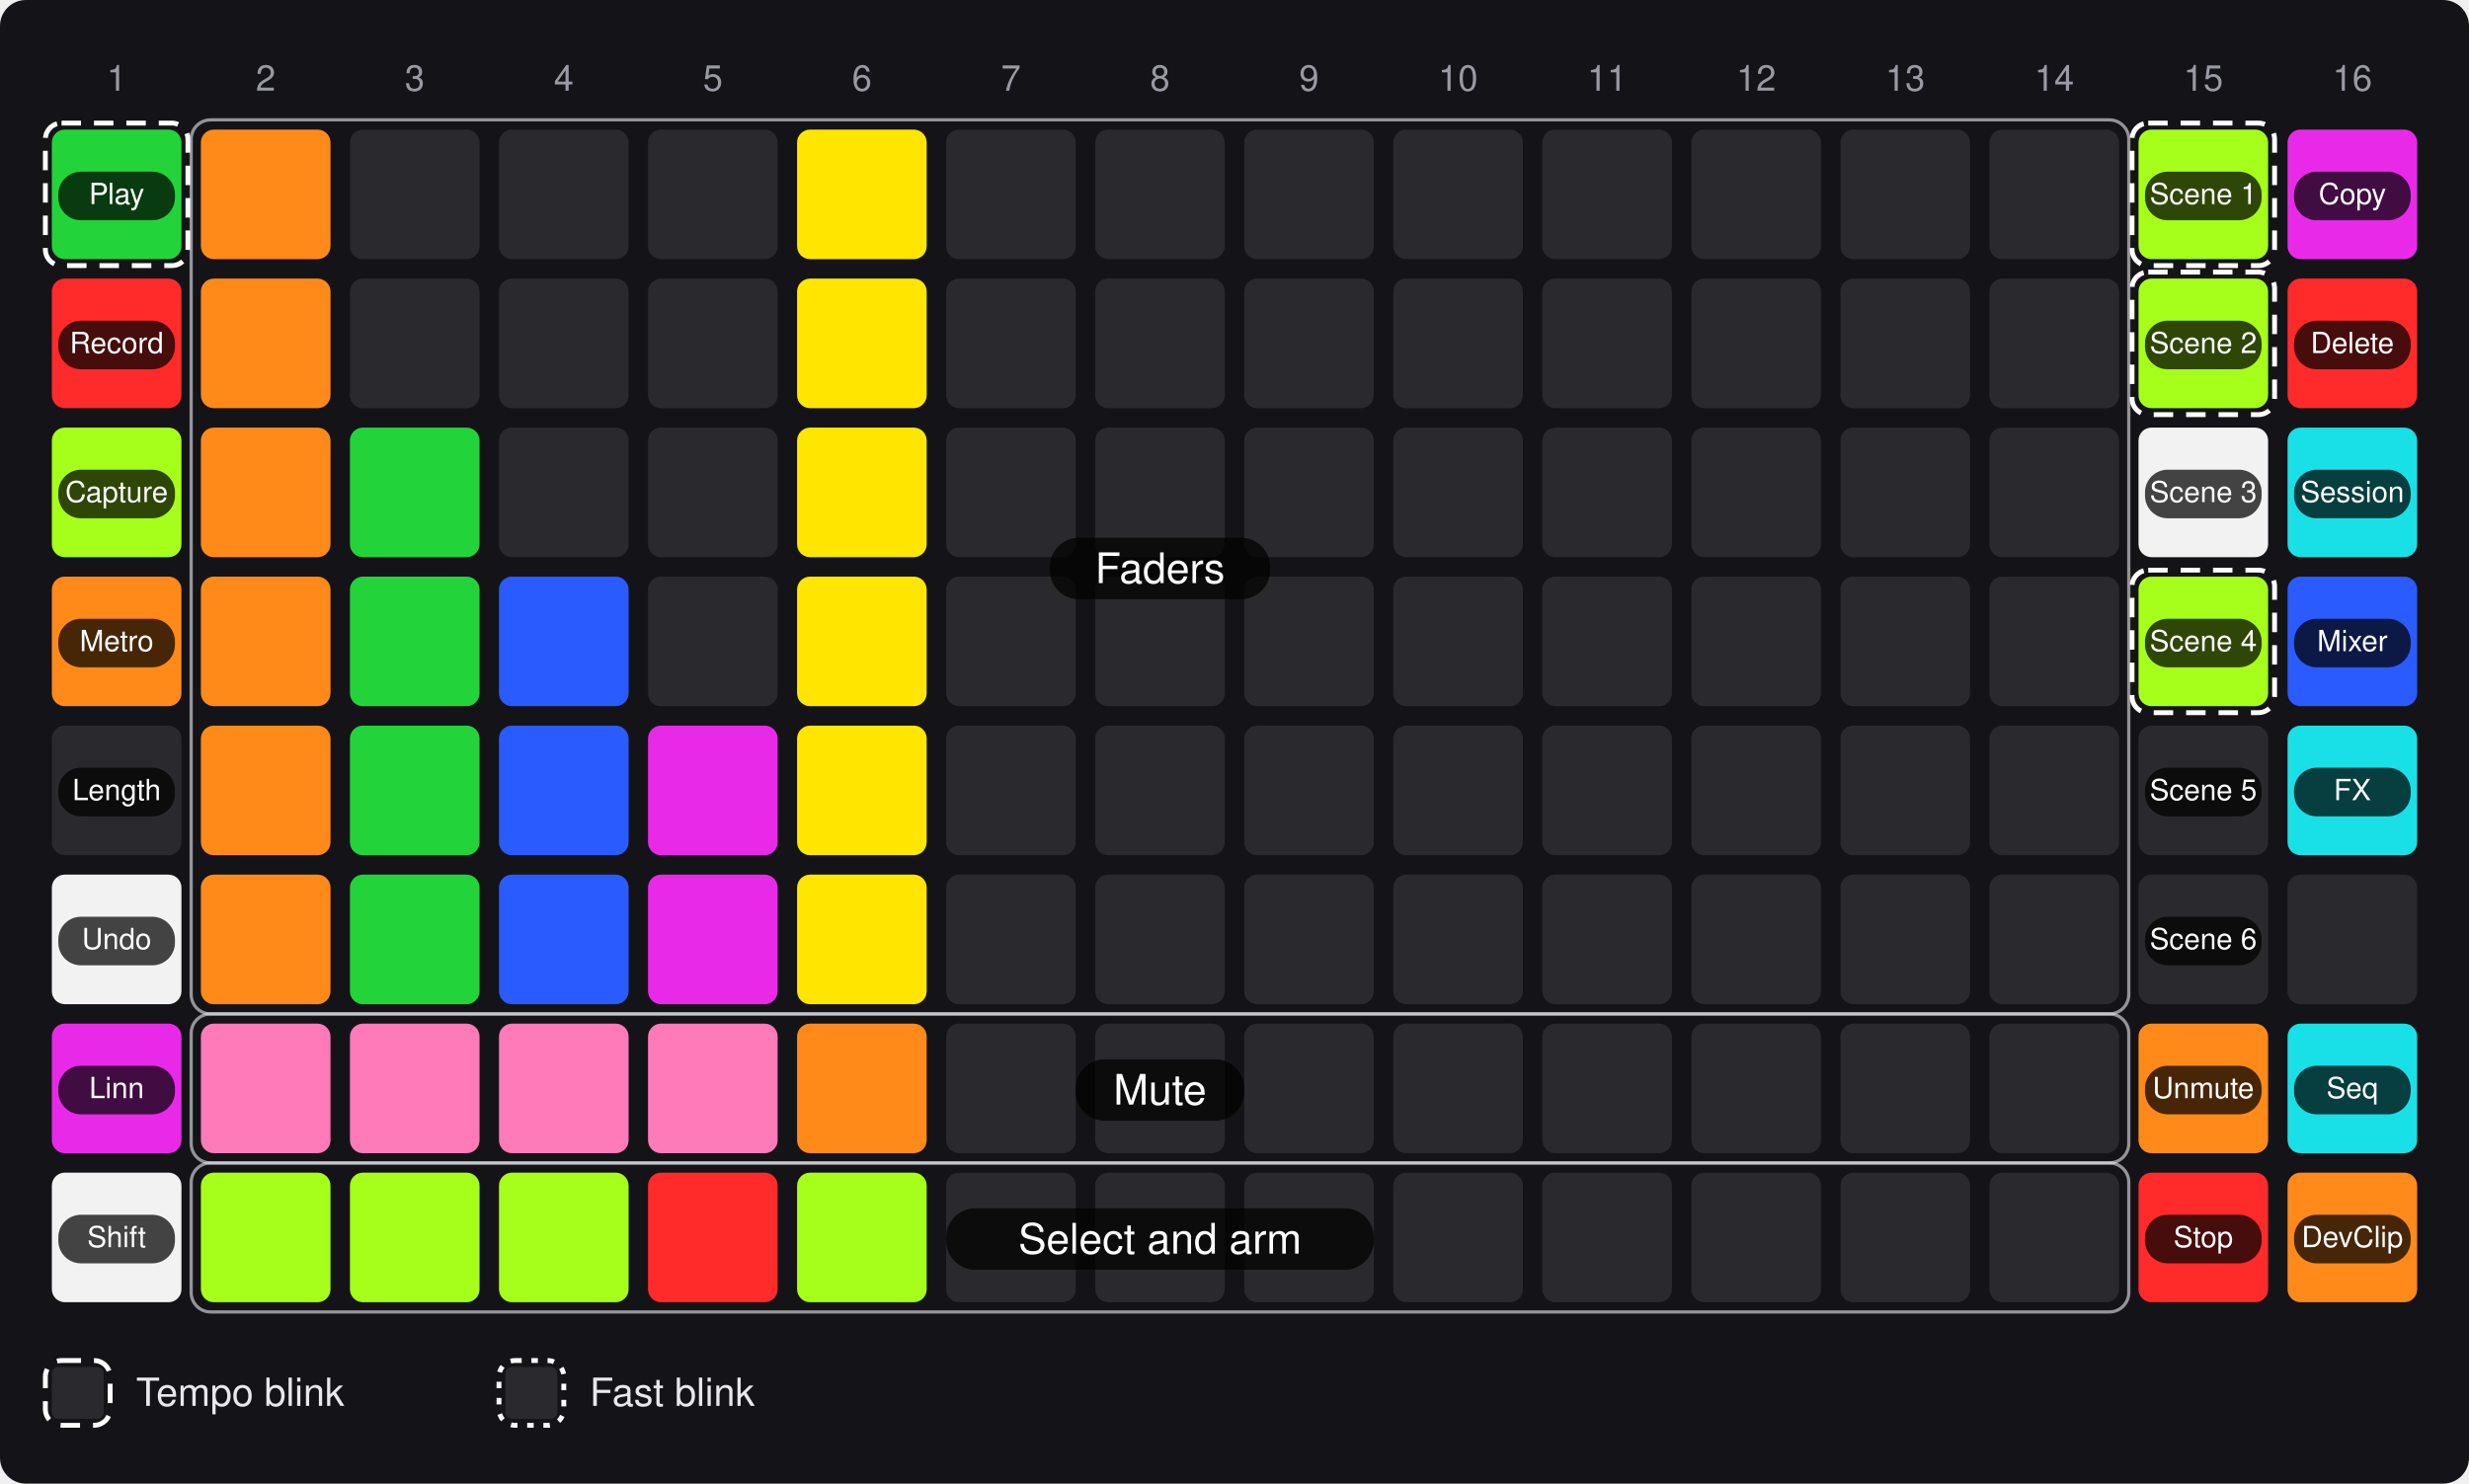
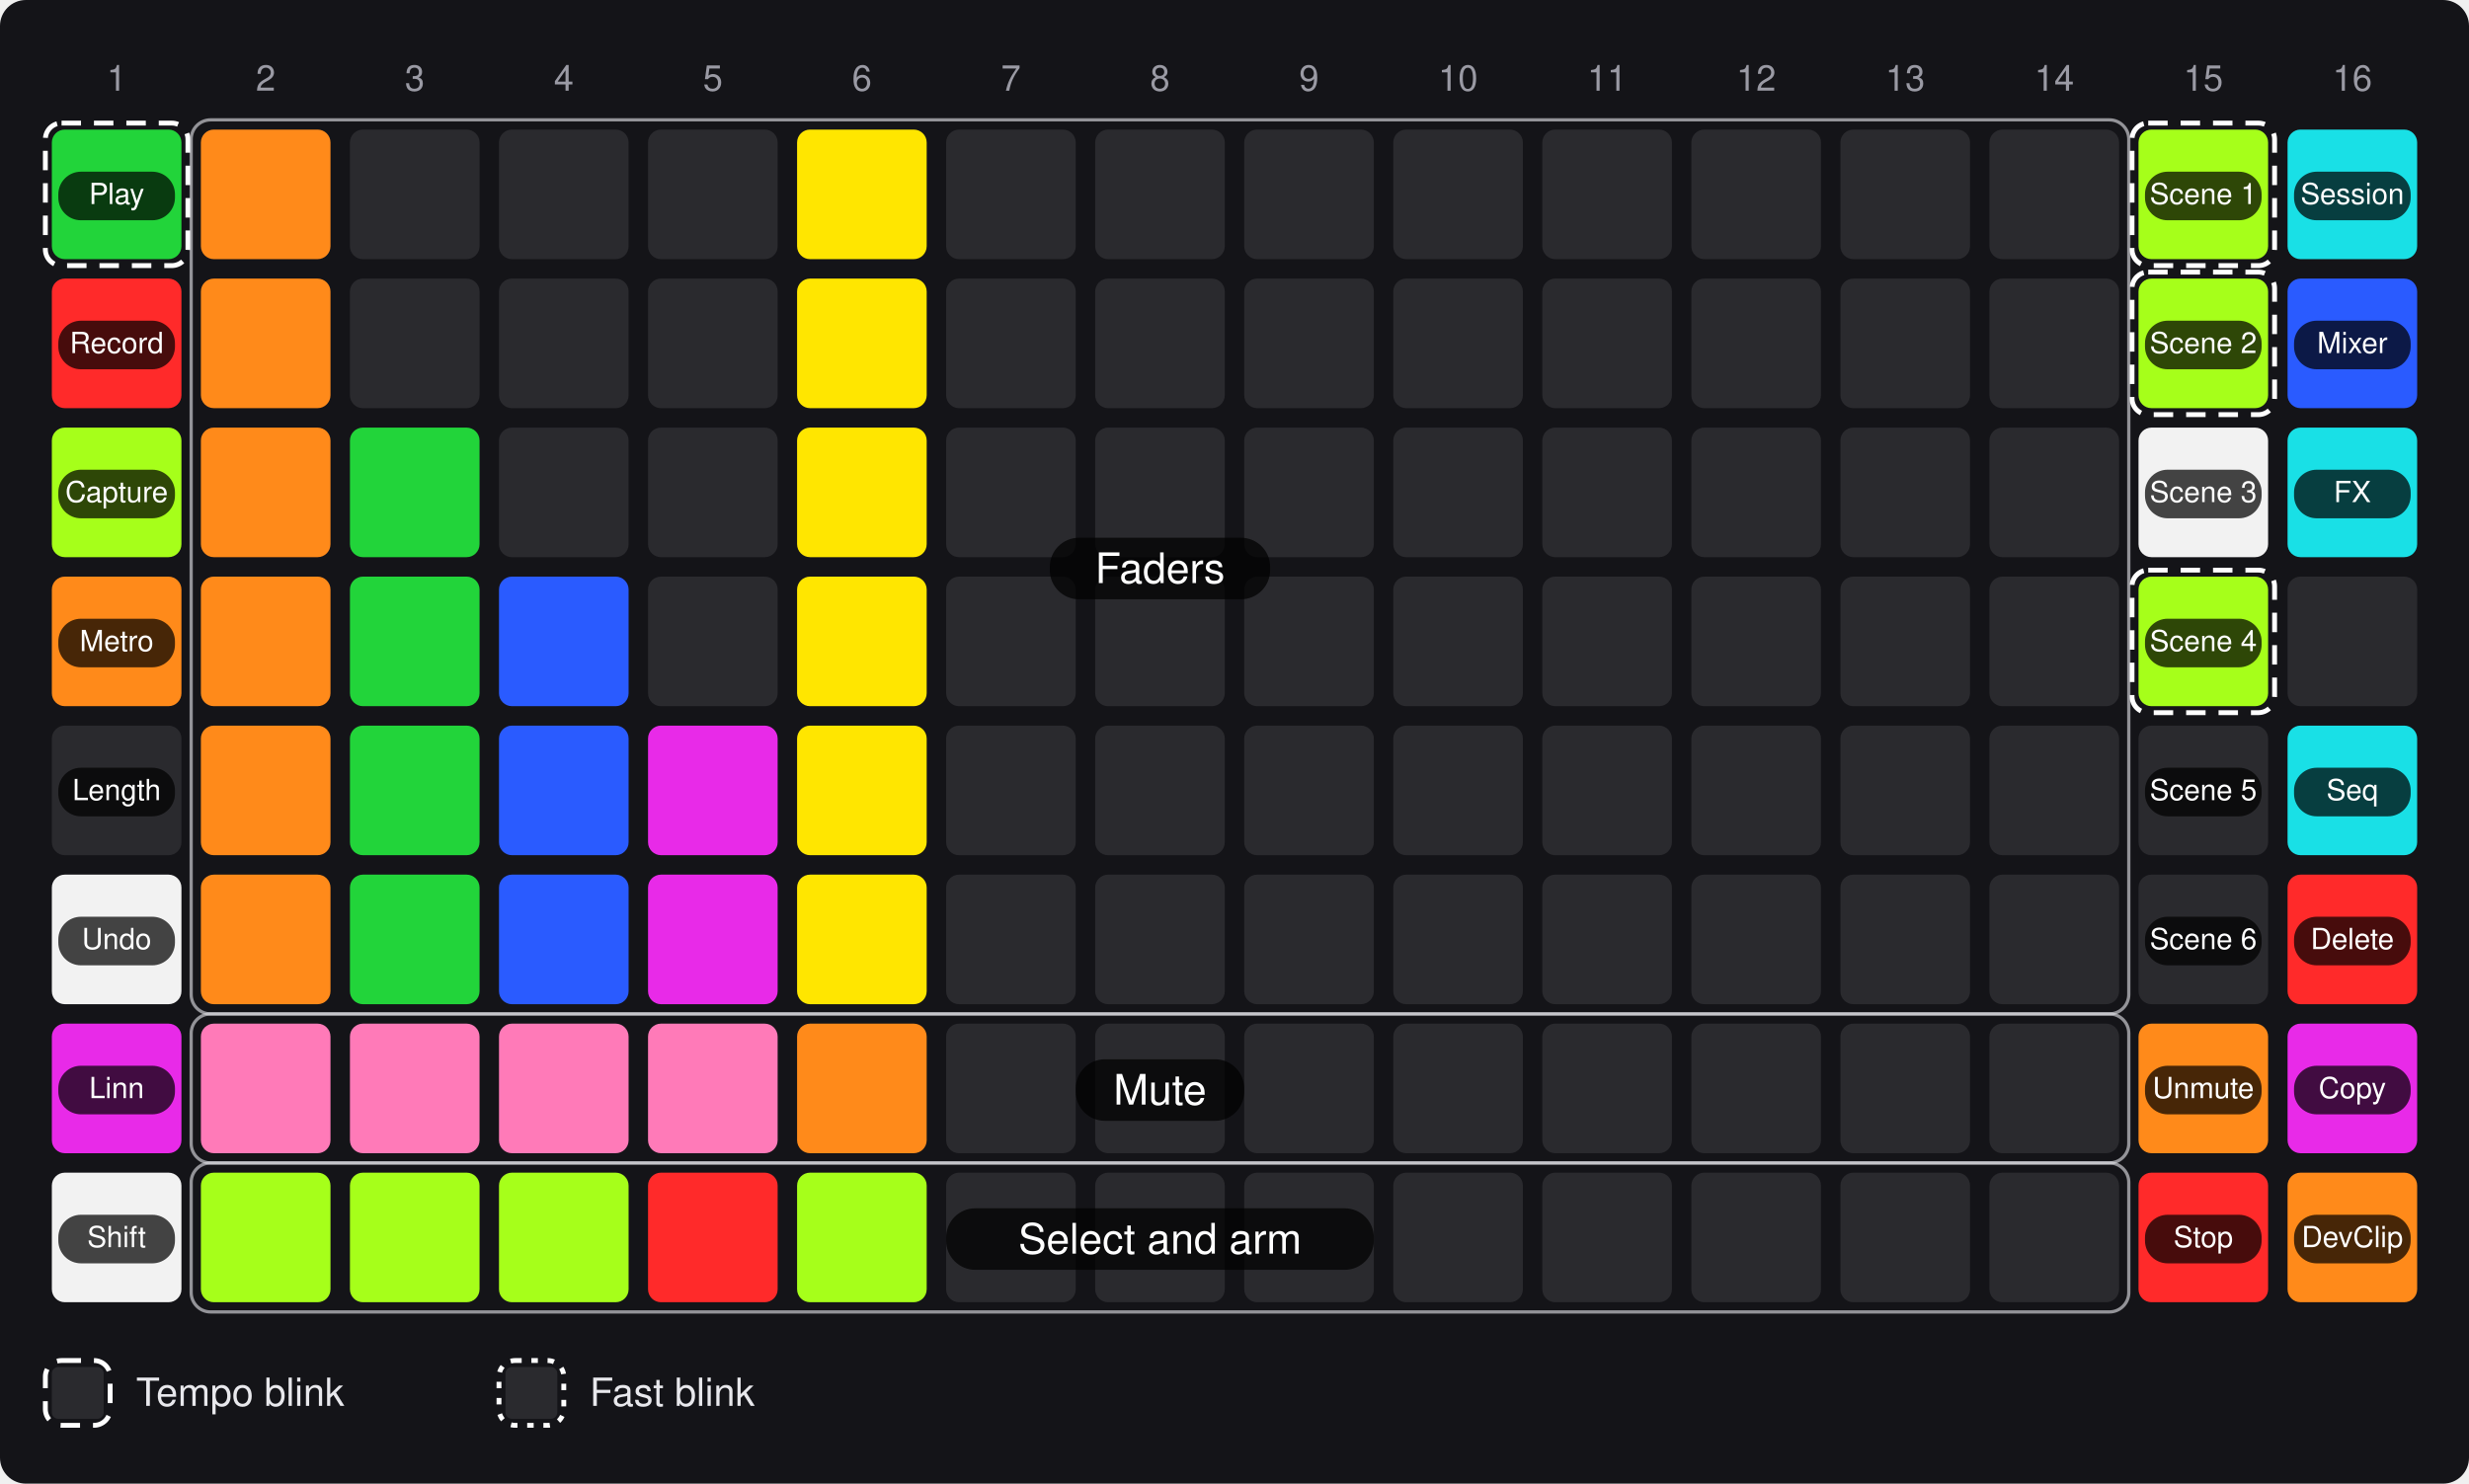
<svg xmlns="http://www.w3.org/2000/svg" width="762" height="458" viewBox="0 0 762 458" font-family="Helvetica, Arial, sans-serif">
  <rect x="0" y="0" width="762" height="458" rx="8" fill="#141418" />
  <text x="36" y="28" font-size="11" fill="#9a9aa4" text-anchor="middle">1</text>
  <text x="82" y="28" font-size="11" fill="#9a9aa4" text-anchor="middle">2</text>
  <text x="128" y="28" font-size="11" fill="#9a9aa4" text-anchor="middle">3</text>
  <text x="174" y="28" font-size="11" fill="#9a9aa4" text-anchor="middle">4</text>
  <text x="220" y="28" font-size="11" fill="#9a9aa4" text-anchor="middle">5</text>
  <text x="266" y="28" font-size="11" fill="#9a9aa4" text-anchor="middle">6</text>
  <text x="312" y="28" font-size="11" fill="#9a9aa4" text-anchor="middle">7</text>
  <text x="358" y="28" font-size="11" fill="#9a9aa4" text-anchor="middle">8</text>
  <text x="404" y="28" font-size="11" fill="#9a9aa4" text-anchor="middle">9</text>
  <text x="450" y="28" font-size="11" fill="#9a9aa4" text-anchor="middle">10</text>
  <text x="496" y="28" font-size="11" fill="#9a9aa4" text-anchor="middle">11</text>
  <text x="542" y="28" font-size="11" fill="#9a9aa4" text-anchor="middle">12</text>
  <text x="588" y="28" font-size="11" fill="#9a9aa4" text-anchor="middle">13</text>
  <text x="634" y="28" font-size="11" fill="#9a9aa4" text-anchor="middle">14</text>
  <text x="680" y="28" font-size="11" fill="#9a9aa4" text-anchor="middle">15</text>
  <text x="726" y="28" font-size="11" fill="#9a9aa4" text-anchor="middle">16</text>
  <rect x="16" y="40" width="40" height="40" rx="4" fill="#22d43a" />
  <rect x="14" y="38" width="44" height="44" rx="5" fill="none" stroke="#ffffff" stroke-width="1.5" stroke-dasharray="6 4" />
  <rect x="16" y="86" width="40" height="40" rx="4" fill="#ff2a2a" />
  <rect x="16" y="132" width="40" height="40" rx="4" fill="#a6ff1a" />
  <rect x="16" y="178" width="40" height="40" rx="4" fill="#ff8a1a" />
  <rect x="16" y="224" width="40" height="40" rx="4" fill="#2a2a2e" />
  <rect x="16" y="270" width="40" height="40" rx="4" fill="#f2f2f2" />
  <rect x="16" y="316" width="40" height="40" rx="4" fill="#e82ae8" />
  <rect x="16" y="362" width="40" height="40" rx="4" fill="#f2f2f2" />
  <rect x="62" y="40" width="40" height="40" rx="4" fill="#ff8a1a" />
  <rect x="62" y="86" width="40" height="40" rx="4" fill="#ff8a1a" />
  <rect x="62" y="132" width="40" height="40" rx="4" fill="#ff8a1a" />
  <rect x="62" y="178" width="40" height="40" rx="4" fill="#ff8a1a" />
  <rect x="62" y="224" width="40" height="40" rx="4" fill="#ff8a1a" />
  <rect x="62" y="270" width="40" height="40" rx="4" fill="#ff8a1a" />
  <rect x="62" y="316" width="40" height="40" rx="4" fill="#ff7ab8" />
  <rect x="62" y="362" width="40" height="40" rx="4" fill="#a6ff1a" />
  <rect x="108" y="40" width="40" height="40" rx="4" fill="#2a2a2e" />
  <rect x="108" y="86" width="40" height="40" rx="4" fill="#2a2a2e" />
  <rect x="108" y="132" width="40" height="40" rx="4" fill="#22d43a" />
  <rect x="108" y="178" width="40" height="40" rx="4" fill="#22d43a" />
  <rect x="108" y="224" width="40" height="40" rx="4" fill="#22d43a" />
  <rect x="108" y="270" width="40" height="40" rx="4" fill="#22d43a" />
  <rect x="108" y="316" width="40" height="40" rx="4" fill="#ff7ab8" />
  <rect x="108" y="362" width="40" height="40" rx="4" fill="#a6ff1a" />
  <rect x="154" y="40" width="40" height="40" rx="4" fill="#2a2a2e" />
  <rect x="154" y="86" width="40" height="40" rx="4" fill="#2a2a2e" />
  <rect x="154" y="132" width="40" height="40" rx="4" fill="#2a2a2e" />
  <rect x="154" y="178" width="40" height="40" rx="4" fill="#2a5bff" />
  <rect x="154" y="224" width="40" height="40" rx="4" fill="#2a5bff" />
  <rect x="154" y="270" width="40" height="40" rx="4" fill="#2a5bff" />
  <rect x="154" y="316" width="40" height="40" rx="4" fill="#ff7ab8" />
  <rect x="154" y="362" width="40" height="40" rx="4" fill="#a6ff1a" />
  <rect x="200" y="40" width="40" height="40" rx="4" fill="#2a2a2e" />
  <rect x="200" y="86" width="40" height="40" rx="4" fill="#2a2a2e" />
  <rect x="200" y="132" width="40" height="40" rx="4" fill="#2a2a2e" />
  <rect x="200" y="178" width="40" height="40" rx="4" fill="#2a2a2e" />
  <rect x="200" y="224" width="40" height="40" rx="4" fill="#e82ae8" />
  <rect x="200" y="270" width="40" height="40" rx="4" fill="#e82ae8" />
  <rect x="200" y="316" width="40" height="40" rx="4" fill="#ff7ab8" />
  <rect x="200" y="362" width="40" height="40" rx="4" fill="#ff2a2a" />
  <rect x="246" y="40" width="40" height="40" rx="4" fill="#ffe600" />
  <rect x="246" y="86" width="40" height="40" rx="4" fill="#ffe600" />
  <rect x="246" y="132" width="40" height="40" rx="4" fill="#ffe600" />
  <rect x="246" y="178" width="40" height="40" rx="4" fill="#ffe600" />
  <rect x="246" y="224" width="40" height="40" rx="4" fill="#ffe600" />
  <rect x="246" y="270" width="40" height="40" rx="4" fill="#ffe600" />
  <rect x="246" y="316" width="40" height="40" rx="4" fill="#ff8a1a" />
  <rect x="246" y="362" width="40" height="40" rx="4" fill="#a6ff1a" />
  <rect x="292" y="40" width="40" height="40" rx="4" fill="#2a2a2e" />
  <rect x="292" y="86" width="40" height="40" rx="4" fill="#2a2a2e" />
  <rect x="292" y="132" width="40" height="40" rx="4" fill="#2a2a2e" />
  <rect x="292" y="178" width="40" height="40" rx="4" fill="#2a2a2e" />
  <rect x="292" y="224" width="40" height="40" rx="4" fill="#2a2a2e" />
  <rect x="292" y="270" width="40" height="40" rx="4" fill="#2a2a2e" />
  <rect x="292" y="316" width="40" height="40" rx="4" fill="#2a2a2e" />
  <rect x="292" y="362" width="40" height="40" rx="4" fill="#2a2a2e" />
  <rect x="338" y="40" width="40" height="40" rx="4" fill="#2a2a2e" />
  <rect x="338" y="86" width="40" height="40" rx="4" fill="#2a2a2e" />
  <rect x="338" y="132" width="40" height="40" rx="4" fill="#2a2a2e" />
  <rect x="338" y="178" width="40" height="40" rx="4" fill="#2a2a2e" />
  <rect x="338" y="224" width="40" height="40" rx="4" fill="#2a2a2e" />
  <rect x="338" y="270" width="40" height="40" rx="4" fill="#2a2a2e" />
  <rect x="338" y="316" width="40" height="40" rx="4" fill="#2a2a2e" />
  <rect x="338" y="362" width="40" height="40" rx="4" fill="#2a2a2e" />
  <rect x="384" y="40" width="40" height="40" rx="4" fill="#2a2a2e" />
  <rect x="384" y="86" width="40" height="40" rx="4" fill="#2a2a2e" />
  <rect x="384" y="132" width="40" height="40" rx="4" fill="#2a2a2e" />
  <rect x="384" y="178" width="40" height="40" rx="4" fill="#2a2a2e" />
  <rect x="384" y="224" width="40" height="40" rx="4" fill="#2a2a2e" />
  <rect x="384" y="270" width="40" height="40" rx="4" fill="#2a2a2e" />
  <rect x="384" y="316" width="40" height="40" rx="4" fill="#2a2a2e" />
  <rect x="384" y="362" width="40" height="40" rx="4" fill="#2a2a2e" />
  <rect x="430" y="40" width="40" height="40" rx="4" fill="#2a2a2e" />
  <rect x="430" y="86" width="40" height="40" rx="4" fill="#2a2a2e" />
  <rect x="430" y="132" width="40" height="40" rx="4" fill="#2a2a2e" />
  <rect x="430" y="178" width="40" height="40" rx="4" fill="#2a2a2e" />
  <rect x="430" y="224" width="40" height="40" rx="4" fill="#2a2a2e" />
  <rect x="430" y="270" width="40" height="40" rx="4" fill="#2a2a2e" />
  <rect x="430" y="316" width="40" height="40" rx="4" fill="#2a2a2e" />
  <rect x="430" y="362" width="40" height="40" rx="4" fill="#2a2a2e" />
  <rect x="476" y="40" width="40" height="40" rx="4" fill="#2a2a2e" />
  <rect x="476" y="86" width="40" height="40" rx="4" fill="#2a2a2e" />
  <rect x="476" y="132" width="40" height="40" rx="4" fill="#2a2a2e" />
  <rect x="476" y="178" width="40" height="40" rx="4" fill="#2a2a2e" />
  <rect x="476" y="224" width="40" height="40" rx="4" fill="#2a2a2e" />
  <rect x="476" y="270" width="40" height="40" rx="4" fill="#2a2a2e" />
  <rect x="476" y="316" width="40" height="40" rx="4" fill="#2a2a2e" />
  <rect x="476" y="362" width="40" height="40" rx="4" fill="#2a2a2e" />
  <rect x="522" y="40" width="40" height="40" rx="4" fill="#2a2a2e" />
  <rect x="522" y="86" width="40" height="40" rx="4" fill="#2a2a2e" />
  <rect x="522" y="132" width="40" height="40" rx="4" fill="#2a2a2e" />
  <rect x="522" y="178" width="40" height="40" rx="4" fill="#2a2a2e" />
  <rect x="522" y="224" width="40" height="40" rx="4" fill="#2a2a2e" />
  <rect x="522" y="270" width="40" height="40" rx="4" fill="#2a2a2e" />
  <rect x="522" y="316" width="40" height="40" rx="4" fill="#2a2a2e" />
  <rect x="522" y="362" width="40" height="40" rx="4" fill="#2a2a2e" />
  <rect x="568" y="40" width="40" height="40" rx="4" fill="#2a2a2e" />
  <rect x="568" y="86" width="40" height="40" rx="4" fill="#2a2a2e" />
  <rect x="568" y="132" width="40" height="40" rx="4" fill="#2a2a2e" />
  <rect x="568" y="178" width="40" height="40" rx="4" fill="#2a2a2e" />
  <rect x="568" y="224" width="40" height="40" rx="4" fill="#2a2a2e" />
  <rect x="568" y="270" width="40" height="40" rx="4" fill="#2a2a2e" />
  <rect x="568" y="316" width="40" height="40" rx="4" fill="#2a2a2e" />
  <rect x="568" y="362" width="40" height="40" rx="4" fill="#2a2a2e" />
  <rect x="614" y="40" width="40" height="40" rx="4" fill="#2a2a2e" />
  <rect x="614" y="86" width="40" height="40" rx="4" fill="#2a2a2e" />
  <rect x="614" y="132" width="40" height="40" rx="4" fill="#2a2a2e" />
  <rect x="614" y="178" width="40" height="40" rx="4" fill="#2a2a2e" />
  <rect x="614" y="224" width="40" height="40" rx="4" fill="#2a2a2e" />
  <rect x="614" y="270" width="40" height="40" rx="4" fill="#2a2a2e" />
  <rect x="614" y="316" width="40" height="40" rx="4" fill="#2a2a2e" />
  <rect x="614" y="362" width="40" height="40" rx="4" fill="#2a2a2e" />
  <rect x="660" y="40" width="40" height="40" rx="4" fill="#a6ff1a" />
  <rect x="658" y="38" width="44" height="44" rx="5" fill="none" stroke="#ffffff" stroke-width="1.5" stroke-dasharray="6 4" />
  <rect x="660" y="86" width="40" height="40" rx="4" fill="#a6ff1a" />
  <rect x="658" y="84" width="44" height="44" rx="5" fill="none" stroke="#ffffff" stroke-width="1.5" stroke-dasharray="6 4" />
  <rect x="660" y="132" width="40" height="40" rx="4" fill="#f2f2f2" />
  <rect x="660" y="178" width="40" height="40" rx="4" fill="#a6ff1a" />
  <rect x="658" y="176" width="44" height="44" rx="5" fill="none" stroke="#ffffff" stroke-width="1.5" stroke-dasharray="6 4" />
  <rect x="660" y="224" width="40" height="40" rx="4" fill="#2a2a2e" />
  <rect x="660" y="270" width="40" height="40" rx="4" fill="#2a2a2e" />
  <rect x="660" y="316" width="40" height="40" rx="4" fill="#ff8a1a" />
  <rect x="660" y="362" width="40" height="40" rx="4" fill="#ff2a2a" />
-   <rect x="706" y="40" width="40" height="40" rx="4" fill="#e82ae8" />
-   <rect x="706" y="86" width="40" height="40" rx="4" fill="#ff2a2a" />
+   <rect x="706" y="40" width="40" height="40" rx="4" fill="#19e0e6" />
+   <rect x="706" y="86" width="40" height="40" rx="4" fill="#2a5bff" />
  <rect x="706" y="132" width="40" height="40" rx="4" fill="#19e0e6" />
-   <rect x="706" y="178" width="40" height="40" rx="4" fill="#2a5bff" />
+   <rect x="706" y="178" width="40" height="40" rx="4" fill="#2a2a2e" />
  <rect x="706" y="224" width="40" height="40" rx="4" fill="#19e0e6" />
-   <rect x="706" y="270" width="40" height="40" rx="4" fill="#2a2a2e" />
-   <rect x="706" y="316" width="40" height="40" rx="4" fill="#19e0e6" />
+   <rect x="706" y="270" width="40" height="40" rx="4" fill="#ff2a2a" />
+   <rect x="706" y="316" width="40" height="40" rx="4" fill="#e82ae8" />
  <rect x="706" y="362" width="40" height="40" rx="4" fill="#ff8a1a" />
  <rect x="18" y="53" width="36" height="15" rx="7" fill="#000000" fill-opacity="0.72" />
  <text x="36" y="63" font-size="9" fill="#ffffff" text-anchor="middle">Play</text>
  <rect x="18" y="99" width="36" height="15" rx="7" fill="#000000" fill-opacity="0.72" />
  <text x="36" y="109" font-size="9" fill="#ffffff" text-anchor="middle">Record</text>
  <rect x="18" y="145" width="36" height="15" rx="7" fill="#000000" fill-opacity="0.72" />
  <text x="36" y="155" font-size="9" fill="#ffffff" text-anchor="middle">Capture</text>
  <rect x="18" y="191" width="36" height="15" rx="7" fill="#000000" fill-opacity="0.72" />
  <text x="36" y="201" font-size="9" fill="#ffffff" text-anchor="middle">Metro</text>
  <rect x="18" y="237" width="36" height="15" rx="7" fill="#000000" fill-opacity="0.72" />
  <text x="36" y="247" font-size="9" fill="#ffffff" text-anchor="middle">Length</text>
  <rect x="18" y="283" width="36" height="15" rx="7" fill="#000000" fill-opacity="0.72" />
  <text x="36" y="293" font-size="9" fill="#ffffff" text-anchor="middle">Undo</text>
  <rect x="18" y="329" width="36" height="15" rx="7" fill="#000000" fill-opacity="0.72" />
  <text x="36" y="339" font-size="9" fill="#ffffff" text-anchor="middle">Linn</text>
  <rect x="18" y="375" width="36" height="15" rx="7" fill="#000000" fill-opacity="0.72" />
  <text x="36" y="385" font-size="9" fill="#ffffff" text-anchor="middle">Shift</text>
  <rect x="662" y="53" width="36" height="15" rx="7" fill="#000000" fill-opacity="0.72" />
  <text x="680" y="63" font-size="9" fill="#ffffff" text-anchor="middle">Scene 1</text>
  <rect x="662" y="99" width="36" height="15" rx="7" fill="#000000" fill-opacity="0.72" />
  <text x="680" y="109" font-size="9" fill="#ffffff" text-anchor="middle">Scene 2</text>
  <rect x="662" y="145" width="36" height="15" rx="7" fill="#000000" fill-opacity="0.72" />
  <text x="680" y="155" font-size="9" fill="#ffffff" text-anchor="middle">Scene 3</text>
  <rect x="662" y="191" width="36" height="15" rx="7" fill="#000000" fill-opacity="0.72" />
  <text x="680" y="201" font-size="9" fill="#ffffff" text-anchor="middle">Scene 4</text>
  <rect x="662" y="237" width="36" height="15" rx="7" fill="#000000" fill-opacity="0.72" />
  <text x="680" y="247" font-size="9" fill="#ffffff" text-anchor="middle">Scene 5</text>
  <rect x="662" y="283" width="36" height="15" rx="7" fill="#000000" fill-opacity="0.72" />
  <text x="680" y="293" font-size="9" fill="#ffffff" text-anchor="middle">Scene 6</text>
  <rect x="662" y="329" width="36" height="15" rx="7" fill="#000000" fill-opacity="0.72" />
  <text x="680" y="339" font-size="9" fill="#ffffff" text-anchor="middle">Unmute</text>
  <rect x="662" y="375" width="36" height="15" rx="7" fill="#000000" fill-opacity="0.72" />
  <text x="680" y="385" font-size="9" fill="#ffffff" text-anchor="middle">Stop</text>
  <rect x="708" y="53" width="36" height="15" rx="7" fill="#000000" fill-opacity="0.72" />
-   <text x="726" y="63" font-size="9" fill="#ffffff" text-anchor="middle">Copy</text>
+   <text x="726" y="63" font-size="9" fill="#ffffff" text-anchor="middle">Session</text>
  <rect x="708" y="99" width="36" height="15" rx="7" fill="#000000" fill-opacity="0.72" />
-   <text x="726" y="109" font-size="9" fill="#ffffff" text-anchor="middle">Delete</text>
+   <text x="726" y="109" font-size="9" fill="#ffffff" text-anchor="middle">Mixer</text>
  <rect x="708" y="145" width="36" height="15" rx="7" fill="#000000" fill-opacity="0.72" />
-   <text x="726" y="155" font-size="9" fill="#ffffff" text-anchor="middle">Session</text>
-   <rect x="708" y="191" width="36" height="15" rx="7" fill="#000000" fill-opacity="0.72" />
-   <text x="726" y="201" font-size="9" fill="#ffffff" text-anchor="middle">Mixer</text>
+   <text x="726" y="155" font-size="9" fill="#ffffff" text-anchor="middle">FX</text>
  <rect x="708" y="237" width="36" height="15" rx="7" fill="#000000" fill-opacity="0.72" />
-   <text x="726" y="247" font-size="9" fill="#ffffff" text-anchor="middle">FX</text>
+   <text x="726" y="247" font-size="9" fill="#ffffff" text-anchor="middle">Seq</text>
+   <rect x="708" y="283" width="36" height="15" rx="7" fill="#000000" fill-opacity="0.72" />
+   <text x="726" y="293" font-size="9" fill="#ffffff" text-anchor="middle">Delete</text>
  <rect x="708" y="329" width="36" height="15" rx="7" fill="#000000" fill-opacity="0.72" />
-   <text x="726" y="339" font-size="9" fill="#ffffff" text-anchor="middle">Seq</text>
+   <text x="726" y="339" font-size="9" fill="#ffffff" text-anchor="middle">Copy</text>
  <rect x="708" y="375" width="36" height="15" rx="7" fill="#000000" fill-opacity="0.72" />
  <text x="726" y="385" font-size="9" fill="#ffffff" text-anchor="middle">DevClip</text>
  <rect x="59" y="37" width="598" height="276" rx="6" fill="none" stroke="#e8e8ec" stroke-width="1" stroke-opacity="0.6" />
  <rect x="324" y="166" width="68" height="19" rx="9" fill="#000000" fill-opacity="0.72" />
  <text x="358" y="180" font-size="13" fill="#ffffff" text-anchor="middle">Faders</text>
  <rect x="59" y="313" width="598" height="46" rx="6" fill="none" stroke="#e8e8ec" stroke-width="1" stroke-opacity="0.6" />
  <rect x="332" y="327" width="52" height="19" rx="9" fill="#000000" fill-opacity="0.72" />
  <text x="358" y="341" font-size="13" fill="#ffffff" text-anchor="middle">Mute</text>
  <rect x="59" y="359" width="598" height="46" rx="6" fill="none" stroke="#e8e8ec" stroke-width="1" stroke-opacity="0.6" />
  <rect x="292" y="373" width="132" height="19" rx="9" fill="#000000" fill-opacity="0.72" />
  <text x="358" y="387" font-size="13" fill="#ffffff" text-anchor="middle">Select and arm</text>
  <rect x="16" y="422" width="16" height="16" rx="2" fill="#2a2a2e" />
  <rect x="14" y="420" width="20" height="20" rx="5" fill="none" stroke="#ffffff" stroke-width="1.5" stroke-dasharray="6 4" />
  <text x="42" y="434" font-size="12" fill="#e8e8ec">Tempo blink</text>
  <rect x="156" y="422" width="16" height="16" rx="2" fill="#2a2a2e" />
  <rect x="154" y="420" width="20" height="20" rx="5" fill="none" stroke="#ffffff" stroke-width="1.5" stroke-dasharray="2 3" />
  <text x="182" y="434" font-size="12" fill="#e8e8ec">Fast blink</text>
</svg>
